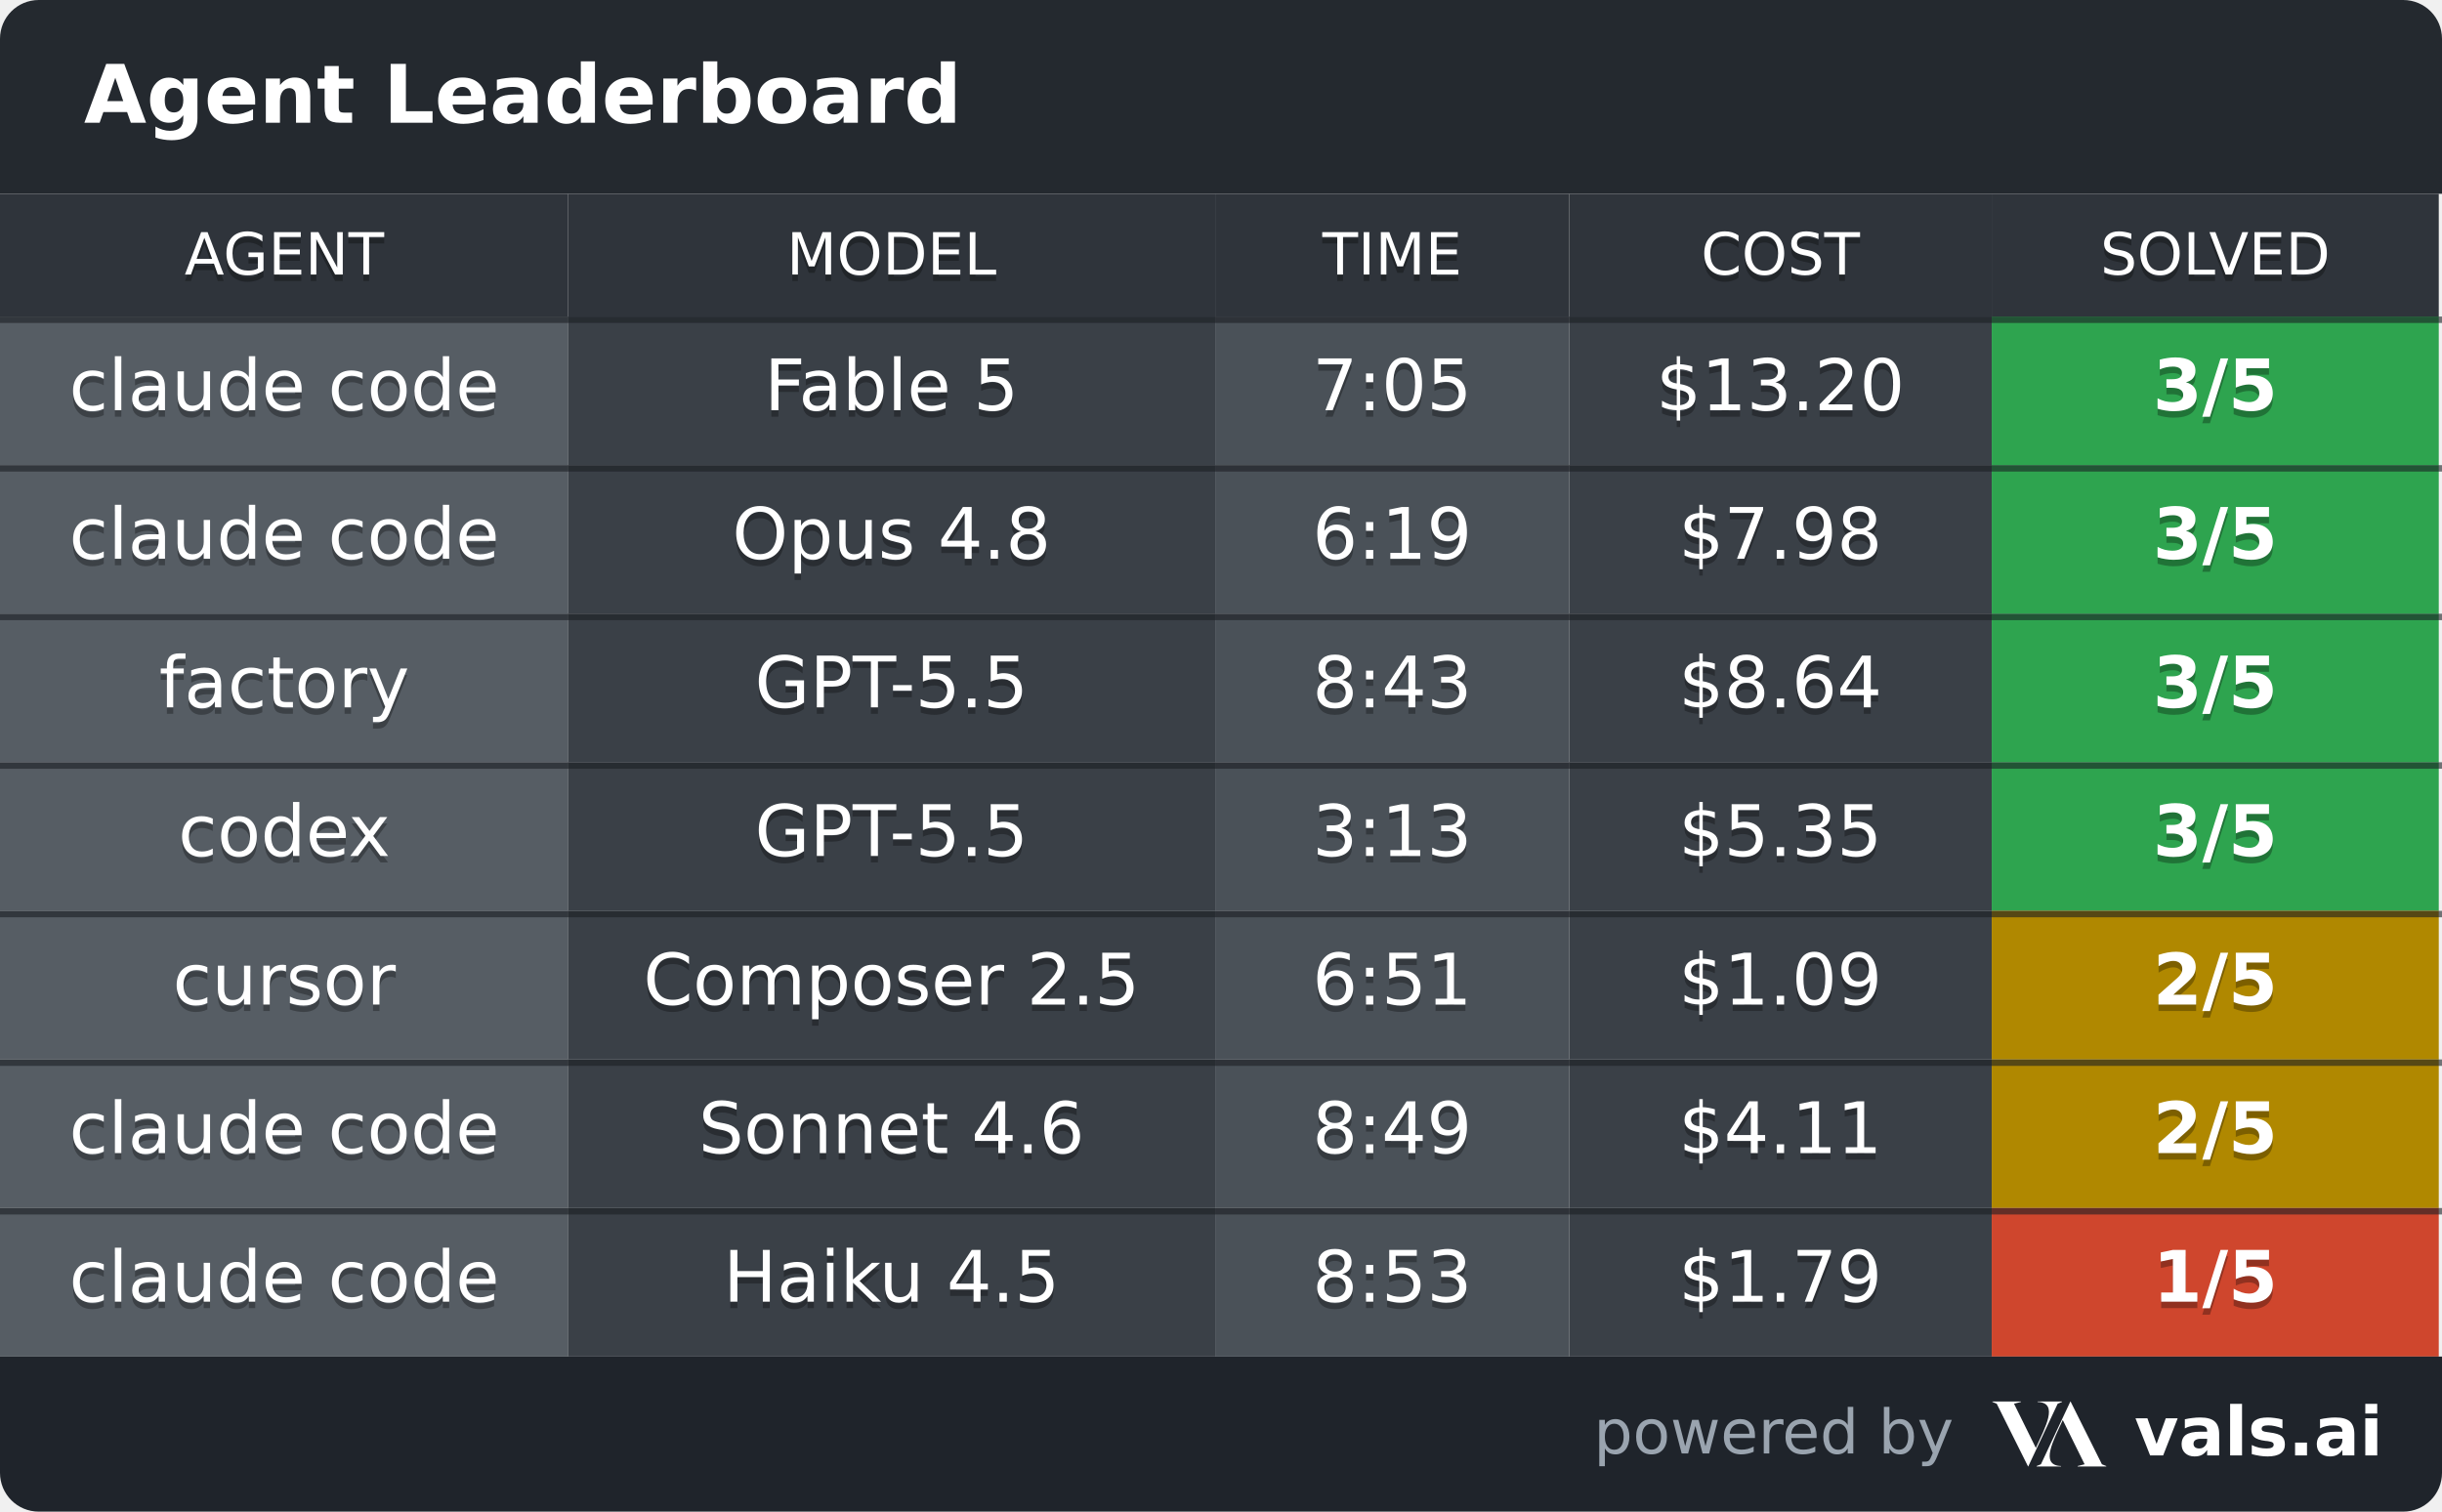
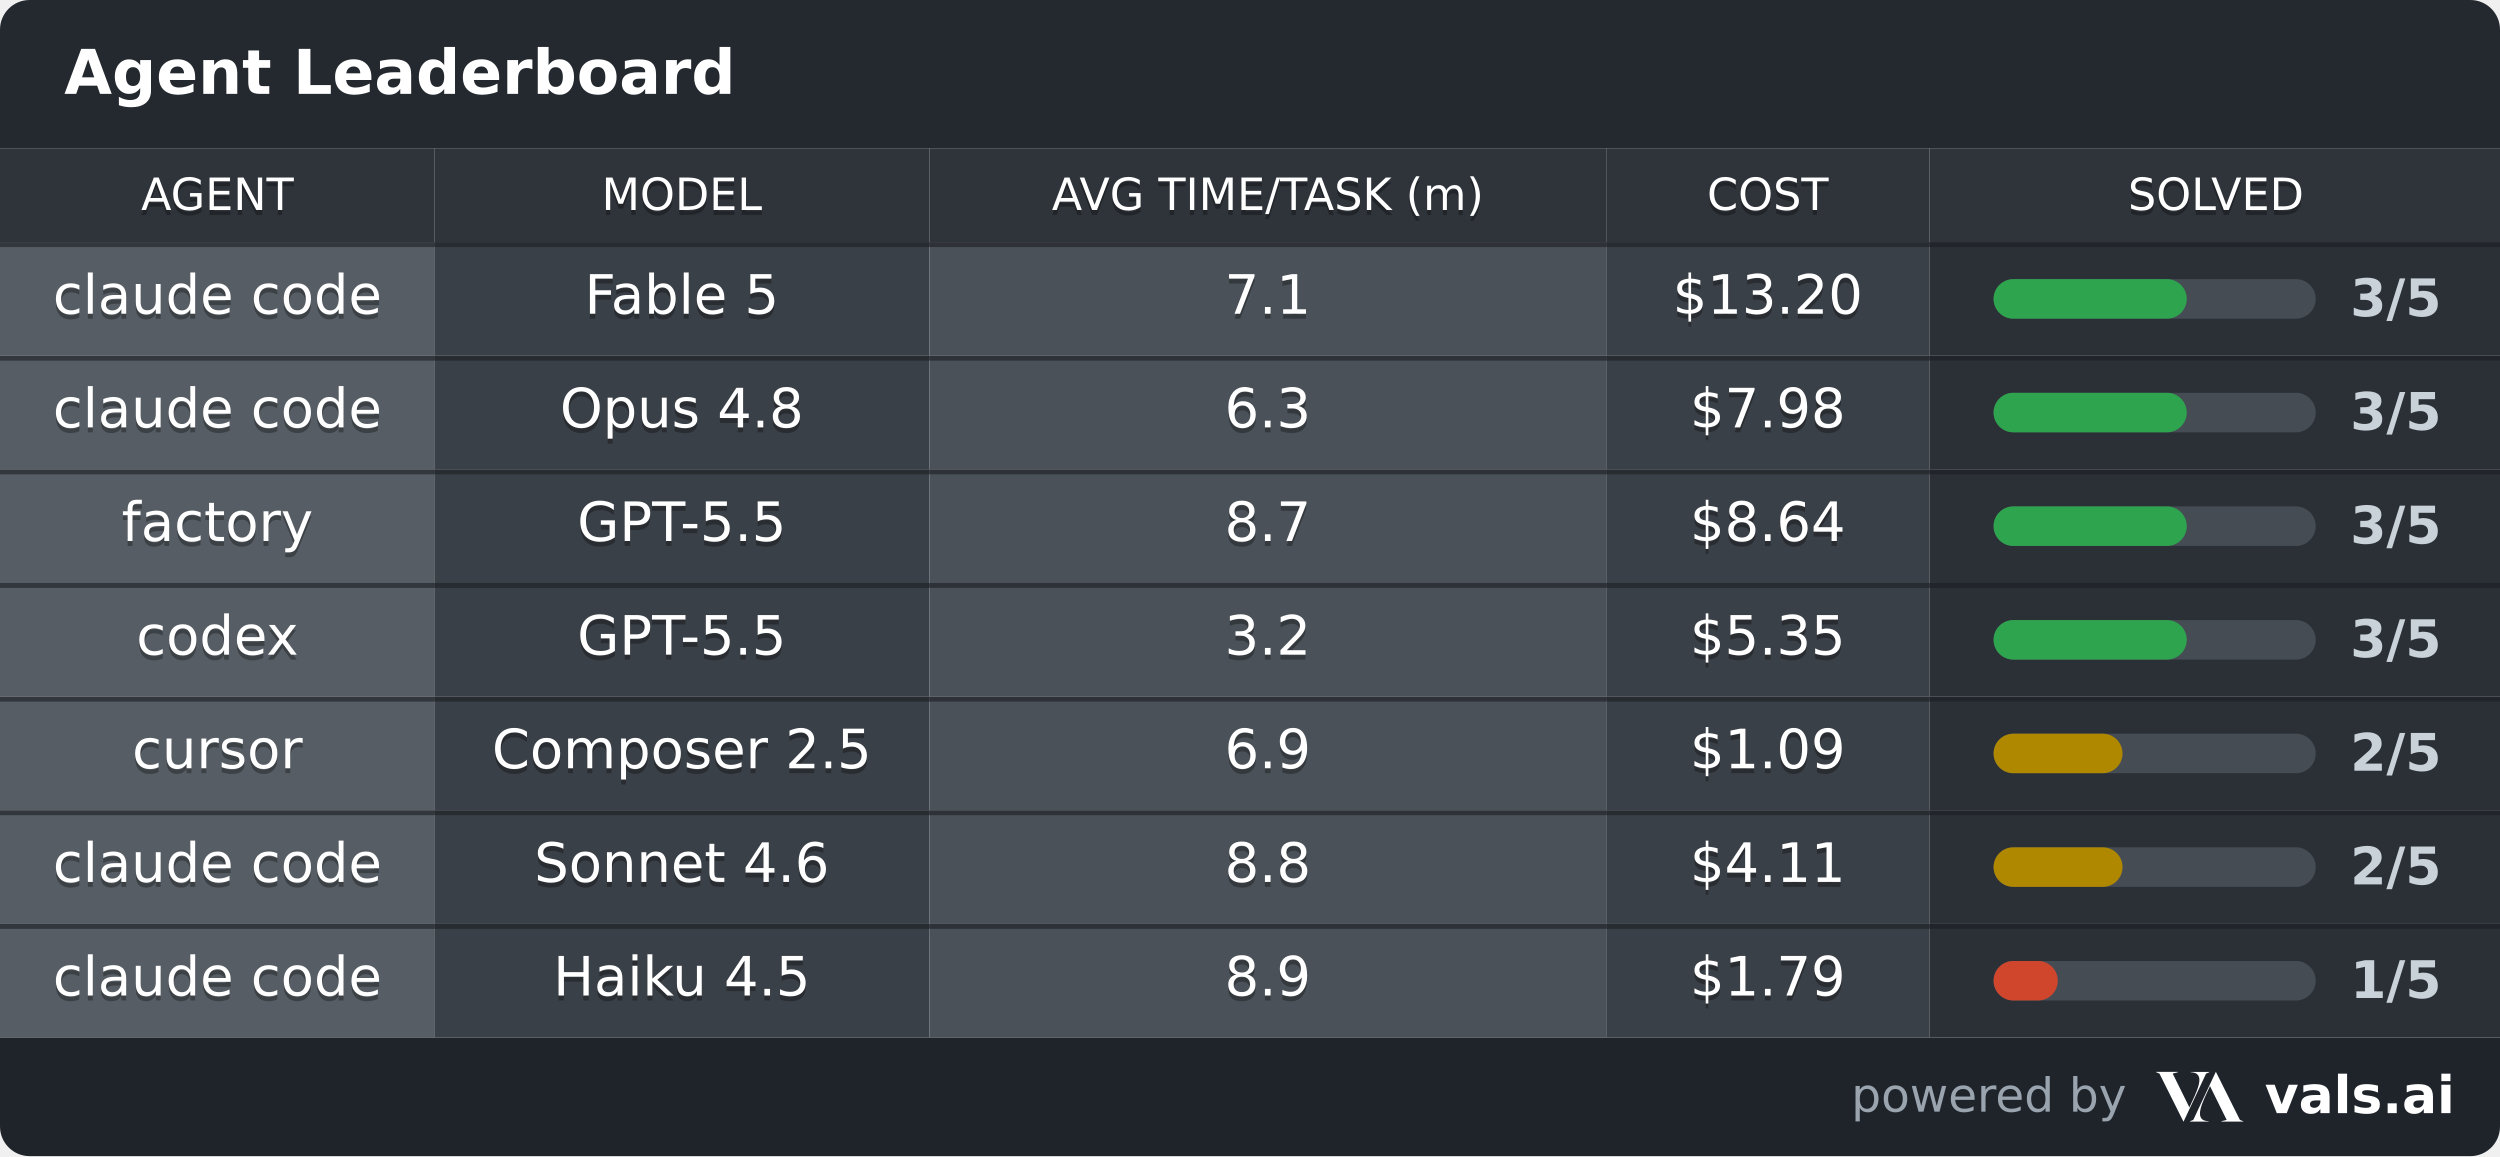
- <svg xmlns="http://www.w3.org/2000/svg" width="378" height="234" viewBox="0 0 378 234">
+ <svg xmlns="http://www.w3.org/2000/svg" width="506" height="234" viewBox="0 0 506 234">
  <clipPath id="r">
-     <rect width="378" height="234" rx="6" />
+     <rect width="506" height="234" rx="6" />
  </clipPath>
  <g clip-path="url(#r)">
-     <rect x="0" y="0" width="378" height="30" fill="#24292f" />
+     <rect x="0" y="0" width="506" height="30" fill="#24292f" />
    <text x="13" y="19.0" fill="#fff" font-family="Verdana,DejaVu Sans,Geneva,sans-serif" font-size="12.5" font-weight="700">Agent Leaderboard</text>
    <rect x="0.0" y="30" width="87.9" height="19" fill="#2f343b" />
    <text x="44.0" y="43.5" fill="#010101" fill-opacity="0.3" font-family="Verdana,DejaVu Sans,Geneva,sans-serif" font-size="9" text-anchor="middle">AGENT</text>
    <text x="44.0" y="42.5" fill="#fff" font-family="Verdana,DejaVu Sans,Geneva,sans-serif" font-size="9" text-anchor="middle">AGENT</text>
    <rect x="87.9" y="30" width="100.2" height="19" fill="#2f343b" />
    <text x="138.0" y="43.5" fill="#010101" fill-opacity="0.3" font-family="Verdana,DejaVu Sans,Geneva,sans-serif" font-size="9" text-anchor="middle">MODEL</text>
    <text x="138.0" y="42.5" fill="#fff" font-family="Verdana,DejaVu Sans,Geneva,sans-serif" font-size="9" text-anchor="middle">MODEL</text>
-     <rect x="188.1" y="30" width="54.8" height="19" fill="#2f343b" />
-     <text x="215.5" y="43.5" fill="#010101" fill-opacity="0.3" font-family="Verdana,DejaVu Sans,Geneva,sans-serif" font-size="9" text-anchor="middle">TIME</text>
-     <text x="215.5" y="42.5" fill="#fff" font-family="Verdana,DejaVu Sans,Geneva,sans-serif" font-size="9" text-anchor="middle">TIME</text>
-     <rect x="242.9" y="30" width="65.4" height="19" fill="#2f343b" />
-     <text x="275.6" y="43.5" fill="#010101" fill-opacity="0.3" font-family="Verdana,DejaVu Sans,Geneva,sans-serif" font-size="9" text-anchor="middle">COST</text>
-     <text x="275.6" y="42.5" fill="#fff" font-family="Verdana,DejaVu Sans,Geneva,sans-serif" font-size="9" text-anchor="middle">COST</text>
-     <rect x="308.3" y="30" width="69.2" height="19" fill="#2f343b" />
-     <text x="342.9" y="43.5" fill="#010101" fill-opacity="0.3" font-family="Verdana,DejaVu Sans,Geneva,sans-serif" font-size="9" text-anchor="middle">SOLVED</text>
-     <text x="342.9" y="42.5" fill="#fff" font-family="Verdana,DejaVu Sans,Geneva,sans-serif" font-size="9" text-anchor="middle">SOLVED</text>
+     <rect x="188.1" y="30" width="137.0" height="19" fill="#2f343b" />
+     <text x="256.6" y="43.5" fill="#010101" fill-opacity="0.3" font-family="Verdana,DejaVu Sans,Geneva,sans-serif" font-size="9" text-anchor="middle">AVG TIME/TASK (m)</text>
+     <text x="256.6" y="42.5" fill="#fff" font-family="Verdana,DejaVu Sans,Geneva,sans-serif" font-size="9" text-anchor="middle">AVG TIME/TASK (m)</text>
+     <rect x="325.1" y="30" width="65.4" height="19" fill="#2f343b" />
+     <text x="357.8" y="43.5" fill="#010101" fill-opacity="0.3" font-family="Verdana,DejaVu Sans,Geneva,sans-serif" font-size="9" text-anchor="middle">COST</text>
+     <text x="357.8" y="42.5" fill="#fff" font-family="Verdana,DejaVu Sans,Geneva,sans-serif" font-size="9" text-anchor="middle">COST</text>
+     <rect x="390.5" y="30" width="116.0" height="19" fill="#2f343b" />
+     <text x="448.5" y="43.5" fill="#010101" fill-opacity="0.3" font-family="Verdana,DejaVu Sans,Geneva,sans-serif" font-size="9" text-anchor="middle">SOLVED</text>
+     <text x="448.5" y="42.5" fill="#fff" font-family="Verdana,DejaVu Sans,Geneva,sans-serif" font-size="9" text-anchor="middle">SOLVED</text>
    <rect x="0.0" y="49" width="87.9" height="23" fill="#565d64" />
    <text x="44.0" y="64.5" fill="#010101" fill-opacity="0.3" font-family="Verdana,DejaVu Sans,Geneva,sans-serif" font-size="11" text-anchor="middle">claude code</text>
    <text x="44.0" y="63.5" fill="#fff" font-family="Verdana,DejaVu Sans,Geneva,sans-serif" font-size="11" text-anchor="middle">claude code</text>
    <rect x="87.9" y="49" width="100.2" height="23" fill="#3a4047" />
    <text x="138.0" y="64.5" fill="#010101" fill-opacity="0.3" font-family="Verdana,DejaVu Sans,Geneva,sans-serif" font-size="11" text-anchor="middle">Fable 5</text>
    <text x="138.0" y="63.5" fill="#fff" font-family="Verdana,DejaVu Sans,Geneva,sans-serif" font-size="11" text-anchor="middle">Fable 5</text>
-     <rect x="188.1" y="49" width="54.8" height="23" fill="#4a5158" />
-     <text x="215.5" y="64.5" fill="#010101" fill-opacity="0.3" font-family="Verdana,DejaVu Sans,Geneva,sans-serif" font-size="11" text-anchor="middle">7:05</text>
-     <text x="215.5" y="63.5" fill="#fff" font-family="Verdana,DejaVu Sans,Geneva,sans-serif" font-size="11" text-anchor="middle">7:05</text>
-     <rect x="242.9" y="49" width="65.4" height="23" fill="#3a4047" />
-     <text x="275.6" y="64.5" fill="#010101" fill-opacity="0.3" font-family="Verdana,DejaVu Sans,Geneva,sans-serif" font-size="11" text-anchor="middle">$13.20</text>
-     <text x="275.6" y="63.5" fill="#fff" font-family="Verdana,DejaVu Sans,Geneva,sans-serif" font-size="11" text-anchor="middle">$13.20</text>
-     <rect x="308.3" y="49" width="69.2" height="23" fill="#2ea44f" />
-     <text x="342.9" y="64.5" fill="#010101" fill-opacity="0.3" font-family="Verdana,DejaVu Sans,Geneva,sans-serif" font-size="11" font-weight="700" text-anchor="middle">3/5</text>
-     <text x="342.9" y="63.5" fill="#fff" font-family="Verdana,DejaVu Sans,Geneva,sans-serif" font-size="11" font-weight="700" text-anchor="middle">3/5</text>
-     <rect x="0" y="49" width="378" height="1" fill="#1b1f24" fill-opacity="0.6" />
+     <rect x="188.1" y="49" width="137.0" height="23" fill="#4a5158" />
+     <text x="256.6" y="64.5" fill="#010101" fill-opacity="0.3" font-family="Verdana,DejaVu Sans,Geneva,sans-serif" font-size="11" text-anchor="middle">7.1</text>
+     <text x="256.6" y="63.5" fill="#fff" font-family="Verdana,DejaVu Sans,Geneva,sans-serif" font-size="11" text-anchor="middle">7.1</text>
+     <rect x="325.1" y="49" width="65.4" height="23" fill="#3a4047" />
+     <text x="357.8" y="64.5" fill="#010101" fill-opacity="0.3" font-family="Verdana,DejaVu Sans,Geneva,sans-serif" font-size="11" text-anchor="middle">$13.20</text>
+     <text x="357.8" y="63.5" fill="#fff" font-family="Verdana,DejaVu Sans,Geneva,sans-serif" font-size="11" text-anchor="middle">$13.20</text>
+     <rect x="390.5" y="49" width="116.0" height="23" fill="#2b3036" />
+     <rect x="403.5" y="56.5" width="65.2" height="8" rx="4" fill="#454c54" />
+     <rect x="403.5" y="56.5" width="39.1" height="8" rx="4" fill="#2ea44f" />
+     <text x="475.7" y="64.0" fill="#c9d1d9" font-family="Verdana,DejaVu Sans,Geneva,sans-serif" font-size="10.5" font-weight="700">3/5</text>
+     <rect x="0" y="49" width="506" height="1" fill="#1b1f24" fill-opacity="0.6" />
    <rect x="0.0" y="72" width="87.9" height="23" fill="#565d64" />
    <text x="44.0" y="87.5" fill="#010101" fill-opacity="0.3" font-family="Verdana,DejaVu Sans,Geneva,sans-serif" font-size="11" text-anchor="middle">claude code</text>
    <text x="44.0" y="86.5" fill="#fff" font-family="Verdana,DejaVu Sans,Geneva,sans-serif" font-size="11" text-anchor="middle">claude code</text>
    <rect x="87.9" y="72" width="100.2" height="23" fill="#3a4047" />
    <text x="138.0" y="87.5" fill="#010101" fill-opacity="0.3" font-family="Verdana,DejaVu Sans,Geneva,sans-serif" font-size="11" text-anchor="middle">Opus 4.8</text>
    <text x="138.0" y="86.5" fill="#fff" font-family="Verdana,DejaVu Sans,Geneva,sans-serif" font-size="11" text-anchor="middle">Opus 4.8</text>
-     <rect x="188.1" y="72" width="54.8" height="23" fill="#4a5158" />
-     <text x="215.5" y="87.5" fill="#010101" fill-opacity="0.3" font-family="Verdana,DejaVu Sans,Geneva,sans-serif" font-size="11" text-anchor="middle">6:19</text>
-     <text x="215.5" y="86.5" fill="#fff" font-family="Verdana,DejaVu Sans,Geneva,sans-serif" font-size="11" text-anchor="middle">6:19</text>
-     <rect x="242.9" y="72" width="65.4" height="23" fill="#3a4047" />
-     <text x="275.6" y="87.5" fill="#010101" fill-opacity="0.3" font-family="Verdana,DejaVu Sans,Geneva,sans-serif" font-size="11" text-anchor="middle">$7.98</text>
-     <text x="275.6" y="86.5" fill="#fff" font-family="Verdana,DejaVu Sans,Geneva,sans-serif" font-size="11" text-anchor="middle">$7.98</text>
-     <rect x="308.3" y="72" width="69.2" height="23" fill="#2ea44f" />
-     <text x="342.9" y="87.5" fill="#010101" fill-opacity="0.3" font-family="Verdana,DejaVu Sans,Geneva,sans-serif" font-size="11" font-weight="700" text-anchor="middle">3/5</text>
-     <text x="342.9" y="86.5" fill="#fff" font-family="Verdana,DejaVu Sans,Geneva,sans-serif" font-size="11" font-weight="700" text-anchor="middle">3/5</text>
-     <rect x="0" y="72" width="378" height="1" fill="#1b1f24" fill-opacity="0.6" />
+     <rect x="188.1" y="72" width="137.0" height="23" fill="#4a5158" />
+     <text x="256.6" y="87.5" fill="#010101" fill-opacity="0.3" font-family="Verdana,DejaVu Sans,Geneva,sans-serif" font-size="11" text-anchor="middle">6.3</text>
+     <text x="256.6" y="86.5" fill="#fff" font-family="Verdana,DejaVu Sans,Geneva,sans-serif" font-size="11" text-anchor="middle">6.3</text>
+     <rect x="325.1" y="72" width="65.4" height="23" fill="#3a4047" />
+     <text x="357.8" y="87.5" fill="#010101" fill-opacity="0.3" font-family="Verdana,DejaVu Sans,Geneva,sans-serif" font-size="11" text-anchor="middle">$7.98</text>
+     <text x="357.8" y="86.5" fill="#fff" font-family="Verdana,DejaVu Sans,Geneva,sans-serif" font-size="11" text-anchor="middle">$7.98</text>
+     <rect x="390.5" y="72" width="116.0" height="23" fill="#2b3036" />
+     <rect x="403.5" y="79.5" width="65.2" height="8" rx="4" fill="#454c54" />
+     <rect x="403.5" y="79.5" width="39.1" height="8" rx="4" fill="#2ea44f" />
+     <text x="475.7" y="87.0" fill="#c9d1d9" font-family="Verdana,DejaVu Sans,Geneva,sans-serif" font-size="10.5" font-weight="700">3/5</text>
+     <rect x="0" y="72" width="506" height="1" fill="#1b1f24" fill-opacity="0.6" />
    <rect x="0.0" y="95" width="87.9" height="23" fill="#565d64" />
    <text x="44.0" y="110.5" fill="#010101" fill-opacity="0.3" font-family="Verdana,DejaVu Sans,Geneva,sans-serif" font-size="11" text-anchor="middle">factory</text>
    <text x="44.0" y="109.5" fill="#fff" font-family="Verdana,DejaVu Sans,Geneva,sans-serif" font-size="11" text-anchor="middle">factory</text>
    <rect x="87.9" y="95" width="100.2" height="23" fill="#3a4047" />
    <text x="138.0" y="110.5" fill="#010101" fill-opacity="0.3" font-family="Verdana,DejaVu Sans,Geneva,sans-serif" font-size="11" text-anchor="middle">GPT-5.5</text>
    <text x="138.0" y="109.5" fill="#fff" font-family="Verdana,DejaVu Sans,Geneva,sans-serif" font-size="11" text-anchor="middle">GPT-5.5</text>
-     <rect x="188.1" y="95" width="54.8" height="23" fill="#4a5158" />
-     <text x="215.5" y="110.5" fill="#010101" fill-opacity="0.3" font-family="Verdana,DejaVu Sans,Geneva,sans-serif" font-size="11" text-anchor="middle">8:43</text>
-     <text x="215.5" y="109.5" fill="#fff" font-family="Verdana,DejaVu Sans,Geneva,sans-serif" font-size="11" text-anchor="middle">8:43</text>
-     <rect x="242.9" y="95" width="65.4" height="23" fill="#3a4047" />
-     <text x="275.6" y="110.5" fill="#010101" fill-opacity="0.3" font-family="Verdana,DejaVu Sans,Geneva,sans-serif" font-size="11" text-anchor="middle">$8.64</text>
-     <text x="275.6" y="109.5" fill="#fff" font-family="Verdana,DejaVu Sans,Geneva,sans-serif" font-size="11" text-anchor="middle">$8.64</text>
-     <rect x="308.3" y="95" width="69.2" height="23" fill="#2ea44f" />
-     <text x="342.9" y="110.5" fill="#010101" fill-opacity="0.3" font-family="Verdana,DejaVu Sans,Geneva,sans-serif" font-size="11" font-weight="700" text-anchor="middle">3/5</text>
-     <text x="342.9" y="109.5" fill="#fff" font-family="Verdana,DejaVu Sans,Geneva,sans-serif" font-size="11" font-weight="700" text-anchor="middle">3/5</text>
-     <rect x="0" y="95" width="378" height="1" fill="#1b1f24" fill-opacity="0.6" />
+     <rect x="188.1" y="95" width="137.0" height="23" fill="#4a5158" />
+     <text x="256.6" y="110.5" fill="#010101" fill-opacity="0.3" font-family="Verdana,DejaVu Sans,Geneva,sans-serif" font-size="11" text-anchor="middle">8.7</text>
+     <text x="256.6" y="109.5" fill="#fff" font-family="Verdana,DejaVu Sans,Geneva,sans-serif" font-size="11" text-anchor="middle">8.7</text>
+     <rect x="325.1" y="95" width="65.4" height="23" fill="#3a4047" />
+     <text x="357.8" y="110.5" fill="#010101" fill-opacity="0.3" font-family="Verdana,DejaVu Sans,Geneva,sans-serif" font-size="11" text-anchor="middle">$8.64</text>
+     <text x="357.8" y="109.5" fill="#fff" font-family="Verdana,DejaVu Sans,Geneva,sans-serif" font-size="11" text-anchor="middle">$8.64</text>
+     <rect x="390.5" y="95" width="116.0" height="23" fill="#2b3036" />
+     <rect x="403.5" y="102.5" width="65.2" height="8" rx="4" fill="#454c54" />
+     <rect x="403.5" y="102.5" width="39.1" height="8" rx="4" fill="#2ea44f" />
+     <text x="475.7" y="110.0" fill="#c9d1d9" font-family="Verdana,DejaVu Sans,Geneva,sans-serif" font-size="10.5" font-weight="700">3/5</text>
+     <rect x="0" y="95" width="506" height="1" fill="#1b1f24" fill-opacity="0.6" />
    <rect x="0.0" y="118" width="87.9" height="23" fill="#565d64" />
    <text x="44.0" y="133.5" fill="#010101" fill-opacity="0.3" font-family="Verdana,DejaVu Sans,Geneva,sans-serif" font-size="11" text-anchor="middle">codex</text>
    <text x="44.0" y="132.5" fill="#fff" font-family="Verdana,DejaVu Sans,Geneva,sans-serif" font-size="11" text-anchor="middle">codex</text>
    <rect x="87.9" y="118" width="100.2" height="23" fill="#3a4047" />
    <text x="138.0" y="133.5" fill="#010101" fill-opacity="0.3" font-family="Verdana,DejaVu Sans,Geneva,sans-serif" font-size="11" text-anchor="middle">GPT-5.5</text>
    <text x="138.0" y="132.5" fill="#fff" font-family="Verdana,DejaVu Sans,Geneva,sans-serif" font-size="11" text-anchor="middle">GPT-5.5</text>
-     <rect x="188.1" y="118" width="54.8" height="23" fill="#4a5158" />
-     <text x="215.5" y="133.5" fill="#010101" fill-opacity="0.3" font-family="Verdana,DejaVu Sans,Geneva,sans-serif" font-size="11" text-anchor="middle">3:13</text>
-     <text x="215.5" y="132.5" fill="#fff" font-family="Verdana,DejaVu Sans,Geneva,sans-serif" font-size="11" text-anchor="middle">3:13</text>
-     <rect x="242.9" y="118" width="65.4" height="23" fill="#3a4047" />
-     <text x="275.6" y="133.5" fill="#010101" fill-opacity="0.3" font-family="Verdana,DejaVu Sans,Geneva,sans-serif" font-size="11" text-anchor="middle">$5.35</text>
-     <text x="275.6" y="132.5" fill="#fff" font-family="Verdana,DejaVu Sans,Geneva,sans-serif" font-size="11" text-anchor="middle">$5.35</text>
-     <rect x="308.3" y="118" width="69.2" height="23" fill="#2ea44f" />
-     <text x="342.9" y="133.5" fill="#010101" fill-opacity="0.3" font-family="Verdana,DejaVu Sans,Geneva,sans-serif" font-size="11" font-weight="700" text-anchor="middle">3/5</text>
-     <text x="342.9" y="132.5" fill="#fff" font-family="Verdana,DejaVu Sans,Geneva,sans-serif" font-size="11" font-weight="700" text-anchor="middle">3/5</text>
-     <rect x="0" y="118" width="378" height="1" fill="#1b1f24" fill-opacity="0.6" />
+     <rect x="188.1" y="118" width="137.0" height="23" fill="#4a5158" />
+     <text x="256.6" y="133.5" fill="#010101" fill-opacity="0.3" font-family="Verdana,DejaVu Sans,Geneva,sans-serif" font-size="11" text-anchor="middle">3.2</text>
+     <text x="256.6" y="132.5" fill="#fff" font-family="Verdana,DejaVu Sans,Geneva,sans-serif" font-size="11" text-anchor="middle">3.2</text>
+     <rect x="325.1" y="118" width="65.4" height="23" fill="#3a4047" />
+     <text x="357.8" y="133.5" fill="#010101" fill-opacity="0.3" font-family="Verdana,DejaVu Sans,Geneva,sans-serif" font-size="11" text-anchor="middle">$5.35</text>
+     <text x="357.8" y="132.5" fill="#fff" font-family="Verdana,DejaVu Sans,Geneva,sans-serif" font-size="11" text-anchor="middle">$5.35</text>
+     <rect x="390.5" y="118" width="116.0" height="23" fill="#2b3036" />
+     <rect x="403.5" y="125.5" width="65.2" height="8" rx="4" fill="#454c54" />
+     <rect x="403.5" y="125.5" width="39.1" height="8" rx="4" fill="#2ea44f" />
+     <text x="475.7" y="133.0" fill="#c9d1d9" font-family="Verdana,DejaVu Sans,Geneva,sans-serif" font-size="10.5" font-weight="700">3/5</text>
+     <rect x="0" y="118" width="506" height="1" fill="#1b1f24" fill-opacity="0.6" />
    <rect x="0.0" y="141" width="87.9" height="23" fill="#565d64" />
    <text x="44.0" y="156.5" fill="#010101" fill-opacity="0.3" font-family="Verdana,DejaVu Sans,Geneva,sans-serif" font-size="11" text-anchor="middle">cursor</text>
    <text x="44.0" y="155.5" fill="#fff" font-family="Verdana,DejaVu Sans,Geneva,sans-serif" font-size="11" text-anchor="middle">cursor</text>
    <rect x="87.9" y="141" width="100.2" height="23" fill="#3a4047" />
    <text x="138.0" y="156.5" fill="#010101" fill-opacity="0.3" font-family="Verdana,DejaVu Sans,Geneva,sans-serif" font-size="11" text-anchor="middle">Composer 2.5</text>
    <text x="138.0" y="155.5" fill="#fff" font-family="Verdana,DejaVu Sans,Geneva,sans-serif" font-size="11" text-anchor="middle">Composer 2.5</text>
-     <rect x="188.1" y="141" width="54.8" height="23" fill="#4a5158" />
-     <text x="215.5" y="156.5" fill="#010101" fill-opacity="0.3" font-family="Verdana,DejaVu Sans,Geneva,sans-serif" font-size="11" text-anchor="middle">6:51</text>
-     <text x="215.5" y="155.5" fill="#fff" font-family="Verdana,DejaVu Sans,Geneva,sans-serif" font-size="11" text-anchor="middle">6:51</text>
-     <rect x="242.9" y="141" width="65.4" height="23" fill="#3a4047" />
-     <text x="275.6" y="156.5" fill="#010101" fill-opacity="0.3" font-family="Verdana,DejaVu Sans,Geneva,sans-serif" font-size="11" text-anchor="middle">$1.09</text>
-     <text x="275.6" y="155.5" fill="#fff" font-family="Verdana,DejaVu Sans,Geneva,sans-serif" font-size="11" text-anchor="middle">$1.09</text>
-     <rect x="308.3" y="141" width="69.2" height="23" fill="#b08800" />
-     <text x="342.9" y="156.5" fill="#010101" fill-opacity="0.3" font-family="Verdana,DejaVu Sans,Geneva,sans-serif" font-size="11" font-weight="700" text-anchor="middle">2/5</text>
-     <text x="342.9" y="155.5" fill="#fff" font-family="Verdana,DejaVu Sans,Geneva,sans-serif" font-size="11" font-weight="700" text-anchor="middle">2/5</text>
-     <rect x="0" y="141" width="378" height="1" fill="#1b1f24" fill-opacity="0.6" />
+     <rect x="188.1" y="141" width="137.0" height="23" fill="#4a5158" />
+     <text x="256.6" y="156.5" fill="#010101" fill-opacity="0.3" font-family="Verdana,DejaVu Sans,Geneva,sans-serif" font-size="11" text-anchor="middle">6.9</text>
+     <text x="256.6" y="155.5" fill="#fff" font-family="Verdana,DejaVu Sans,Geneva,sans-serif" font-size="11" text-anchor="middle">6.9</text>
+     <rect x="325.1" y="141" width="65.4" height="23" fill="#3a4047" />
+     <text x="357.8" y="156.5" fill="#010101" fill-opacity="0.3" font-family="Verdana,DejaVu Sans,Geneva,sans-serif" font-size="11" text-anchor="middle">$1.09</text>
+     <text x="357.8" y="155.5" fill="#fff" font-family="Verdana,DejaVu Sans,Geneva,sans-serif" font-size="11" text-anchor="middle">$1.09</text>
+     <rect x="390.5" y="141" width="116.0" height="23" fill="#2b3036" />
+     <rect x="403.5" y="148.5" width="65.2" height="8" rx="4" fill="#454c54" />
+     <rect x="403.5" y="148.5" width="26.1" height="8" rx="4" fill="#b08800" />
+     <text x="475.7" y="156.0" fill="#c9d1d9" font-family="Verdana,DejaVu Sans,Geneva,sans-serif" font-size="10.5" font-weight="700">2/5</text>
+     <rect x="0" y="141" width="506" height="1" fill="#1b1f24" fill-opacity="0.6" />
    <rect x="0.0" y="164" width="87.9" height="23" fill="#565d64" />
    <text x="44.0" y="179.5" fill="#010101" fill-opacity="0.3" font-family="Verdana,DejaVu Sans,Geneva,sans-serif" font-size="11" text-anchor="middle">claude code</text>
    <text x="44.0" y="178.5" fill="#fff" font-family="Verdana,DejaVu Sans,Geneva,sans-serif" font-size="11" text-anchor="middle">claude code</text>
    <rect x="87.9" y="164" width="100.2" height="23" fill="#3a4047" />
    <text x="138.0" y="179.5" fill="#010101" fill-opacity="0.3" font-family="Verdana,DejaVu Sans,Geneva,sans-serif" font-size="11" text-anchor="middle">Sonnet 4.6</text>
    <text x="138.0" y="178.5" fill="#fff" font-family="Verdana,DejaVu Sans,Geneva,sans-serif" font-size="11" text-anchor="middle">Sonnet 4.6</text>
-     <rect x="188.1" y="164" width="54.8" height="23" fill="#4a5158" />
-     <text x="215.5" y="179.5" fill="#010101" fill-opacity="0.3" font-family="Verdana,DejaVu Sans,Geneva,sans-serif" font-size="11" text-anchor="middle">8:49</text>
-     <text x="215.5" y="178.5" fill="#fff" font-family="Verdana,DejaVu Sans,Geneva,sans-serif" font-size="11" text-anchor="middle">8:49</text>
-     <rect x="242.9" y="164" width="65.4" height="23" fill="#3a4047" />
-     <text x="275.6" y="179.5" fill="#010101" fill-opacity="0.3" font-family="Verdana,DejaVu Sans,Geneva,sans-serif" font-size="11" text-anchor="middle">$4.11</text>
-     <text x="275.6" y="178.5" fill="#fff" font-family="Verdana,DejaVu Sans,Geneva,sans-serif" font-size="11" text-anchor="middle">$4.11</text>
-     <rect x="308.3" y="164" width="69.2" height="23" fill="#b08800" />
-     <text x="342.9" y="179.5" fill="#010101" fill-opacity="0.3" font-family="Verdana,DejaVu Sans,Geneva,sans-serif" font-size="11" font-weight="700" text-anchor="middle">2/5</text>
-     <text x="342.9" y="178.5" fill="#fff" font-family="Verdana,DejaVu Sans,Geneva,sans-serif" font-size="11" font-weight="700" text-anchor="middle">2/5</text>
-     <rect x="0" y="164" width="378" height="1" fill="#1b1f24" fill-opacity="0.6" />
+     <rect x="188.1" y="164" width="137.0" height="23" fill="#4a5158" />
+     <text x="256.6" y="179.5" fill="#010101" fill-opacity="0.3" font-family="Verdana,DejaVu Sans,Geneva,sans-serif" font-size="11" text-anchor="middle">8.8</text>
+     <text x="256.6" y="178.5" fill="#fff" font-family="Verdana,DejaVu Sans,Geneva,sans-serif" font-size="11" text-anchor="middle">8.8</text>
+     <rect x="325.1" y="164" width="65.4" height="23" fill="#3a4047" />
+     <text x="357.8" y="179.5" fill="#010101" fill-opacity="0.3" font-family="Verdana,DejaVu Sans,Geneva,sans-serif" font-size="11" text-anchor="middle">$4.11</text>
+     <text x="357.8" y="178.5" fill="#fff" font-family="Verdana,DejaVu Sans,Geneva,sans-serif" font-size="11" text-anchor="middle">$4.11</text>
+     <rect x="390.5" y="164" width="116.0" height="23" fill="#2b3036" />
+     <rect x="403.5" y="171.5" width="65.2" height="8" rx="4" fill="#454c54" />
+     <rect x="403.5" y="171.5" width="26.1" height="8" rx="4" fill="#b08800" />
+     <text x="475.7" y="179.0" fill="#c9d1d9" font-family="Verdana,DejaVu Sans,Geneva,sans-serif" font-size="10.5" font-weight="700">2/5</text>
+     <rect x="0" y="164" width="506" height="1" fill="#1b1f24" fill-opacity="0.6" />
    <rect x="0.0" y="187" width="87.9" height="23" fill="#565d64" />
    <text x="44.0" y="202.5" fill="#010101" fill-opacity="0.3" font-family="Verdana,DejaVu Sans,Geneva,sans-serif" font-size="11" text-anchor="middle">claude code</text>
    <text x="44.0" y="201.5" fill="#fff" font-family="Verdana,DejaVu Sans,Geneva,sans-serif" font-size="11" text-anchor="middle">claude code</text>
    <rect x="87.9" y="187" width="100.2" height="23" fill="#3a4047" />
    <text x="138.0" y="202.5" fill="#010101" fill-opacity="0.3" font-family="Verdana,DejaVu Sans,Geneva,sans-serif" font-size="11" text-anchor="middle">Haiku 4.5</text>
    <text x="138.0" y="201.5" fill="#fff" font-family="Verdana,DejaVu Sans,Geneva,sans-serif" font-size="11" text-anchor="middle">Haiku 4.5</text>
-     <rect x="188.1" y="187" width="54.8" height="23" fill="#4a5158" />
-     <text x="215.5" y="202.5" fill="#010101" fill-opacity="0.3" font-family="Verdana,DejaVu Sans,Geneva,sans-serif" font-size="11" text-anchor="middle">8:53</text>
-     <text x="215.5" y="201.5" fill="#fff" font-family="Verdana,DejaVu Sans,Geneva,sans-serif" font-size="11" text-anchor="middle">8:53</text>
-     <rect x="242.9" y="187" width="65.4" height="23" fill="#3a4047" />
-     <text x="275.6" y="202.5" fill="#010101" fill-opacity="0.3" font-family="Verdana,DejaVu Sans,Geneva,sans-serif" font-size="11" text-anchor="middle">$1.79</text>
-     <text x="275.6" y="201.5" fill="#fff" font-family="Verdana,DejaVu Sans,Geneva,sans-serif" font-size="11" text-anchor="middle">$1.79</text>
-     <rect x="308.3" y="187" width="69.2" height="23" fill="#cf462d" />
-     <text x="342.9" y="202.5" fill="#010101" fill-opacity="0.3" font-family="Verdana,DejaVu Sans,Geneva,sans-serif" font-size="11" font-weight="700" text-anchor="middle">1/5</text>
-     <text x="342.9" y="201.5" fill="#fff" font-family="Verdana,DejaVu Sans,Geneva,sans-serif" font-size="11" font-weight="700" text-anchor="middle">1/5</text>
-     <rect x="0" y="187" width="378" height="1" fill="#1b1f24" fill-opacity="0.6" />
-     <rect x="0" y="210" width="378" height="24" fill="#1f242b" />
-     <text x="302.4" y="225.0" fill="#9aa4af" font-family="Verdana,DejaVu Sans,Geneva,sans-serif" font-size="9.5" text-anchor="end">powered by</text>
-     <svg x="308.4" y="216.5" width="18" height="11" viewBox="0 0 211 128">
+     <rect x="188.1" y="187" width="137.0" height="23" fill="#4a5158" />
+     <text x="256.6" y="202.5" fill="#010101" fill-opacity="0.3" font-family="Verdana,DejaVu Sans,Geneva,sans-serif" font-size="11" text-anchor="middle">8.9</text>
+     <text x="256.6" y="201.5" fill="#fff" font-family="Verdana,DejaVu Sans,Geneva,sans-serif" font-size="11" text-anchor="middle">8.9</text>
+     <rect x="325.1" y="187" width="65.4" height="23" fill="#3a4047" />
+     <text x="357.8" y="202.5" fill="#010101" fill-opacity="0.3" font-family="Verdana,DejaVu Sans,Geneva,sans-serif" font-size="11" text-anchor="middle">$1.79</text>
+     <text x="357.8" y="201.5" fill="#fff" font-family="Verdana,DejaVu Sans,Geneva,sans-serif" font-size="11" text-anchor="middle">$1.79</text>
+     <rect x="390.5" y="187" width="116.0" height="23" fill="#2b3036" />
+     <rect x="403.5" y="194.5" width="65.2" height="8" rx="4" fill="#454c54" />
+     <rect x="403.5" y="194.5" width="13.0" height="8" rx="4" fill="#cf462d" />
+     <text x="475.7" y="202.0" fill="#c9d1d9" font-family="Verdana,DejaVu Sans,Geneva,sans-serif" font-size="10.5" font-weight="700">1/5</text>
+     <rect x="0" y="187" width="506" height="1" fill="#1b1f24" fill-opacity="0.6" />
+     <rect x="0" y="210" width="506" height="24" fill="#1f242b" />
+     <text x="430.4" y="225.0" fill="#9aa4af" font-family="Verdana,DejaVu Sans,Geneva,sans-serif" font-size="9.5" text-anchor="end">powered by</text>
+     <svg x="436.4" y="216.5" width="18" height="11" viewBox="0 0 211 128">
      <path d="M141.897 4.819L198.776 118.724L206.674 121.931V122.729H154.723V121.931L167.383 118.724L127.76 38.46C111.422 74.662 85.228 120.666 124.64 121.916V122.714H80.255V121.916L88.152 118.709L141.565 4.819H141.897Z" fill="#fff" />
      <path d="M64.777 122.729L7.897 8.825L0 5.617V4.819H51.951V5.617L39.291 8.825L78.914 89.088C95.251 52.887 121.446 6.882 82.034 5.632V4.834H126.419V5.632L118.522 8.84L65.094 122.744H64.762L64.777 122.729Z" fill="#fff" />
    </svg>
-     <text x="330.4" y="225.3" fill="#fff" font-family="Verdana,DejaVu Sans,Geneva,sans-serif" font-size="10.5" font-weight="600">vals.ai</text>
+     <text x="458.4" y="225.3" fill="#fff" font-family="Verdana,DejaVu Sans,Geneva,sans-serif" font-size="10.5" font-weight="600">vals.ai</text>
  </g>
</svg>
